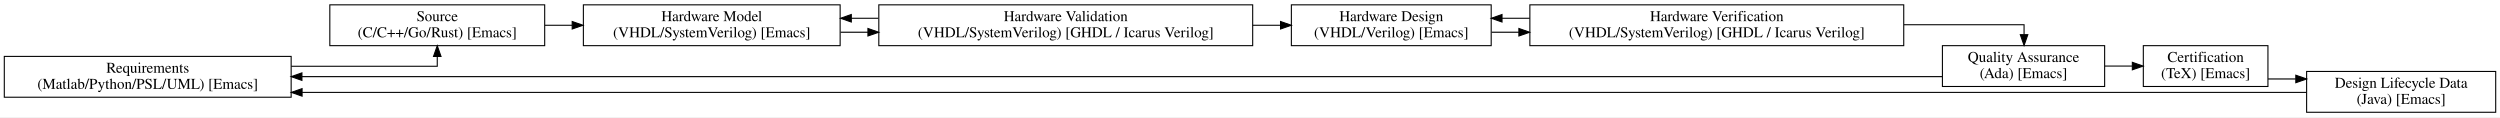
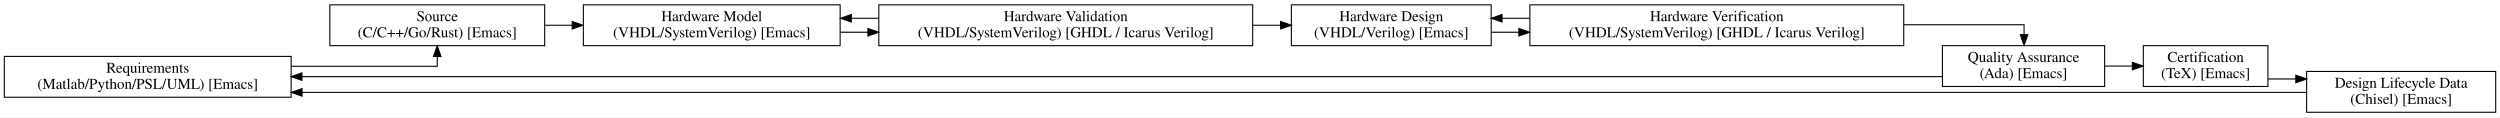
<svg xmlns="http://www.w3.org/2000/svg" width="2327pt" height="109pt" viewBox="0.00 0.00 2327.00 109.00">
  <g id="graph0" class="graph" transform="scale(1 1) rotate(0) translate(4 105)">
    <polygon fill="white" stroke="transparent" points="-4,4 -4,-105 2323,-105 2323,4 -4,4" />
    <g id="node1" class="node">
      <polygon fill="none" stroke="black" points="0,-14.5 0,-52.5 267,-52.5 267,-14.5 0,-14.5" />
      <text text-anchor="middle" x="133.5" y="-37.3" font-family="Times,serif" font-size="14.00">Requirements </text>
      <text text-anchor="middle" x="133.5" y="-22.3" font-family="Times,serif" font-size="14.00">(Matlab/Python/PSL/UML) [Emacs]</text>
    </g>
    <g id="node2" class="node">
      <polygon fill="none" stroke="black" points="303,-62.5 303,-100.5 503,-100.5 503,-62.5 303,-62.5" />
      <text text-anchor="middle" x="403" y="-85.3" font-family="Times,serif" font-size="14.00">Source </text>
      <text text-anchor="middle" x="403" y="-70.3" font-family="Times,serif" font-size="14.00">(C/C++/Go/Rust) [Emacs]</text>
    </g>
    <g id="edge1" class="edge">
      <path fill="none" stroke="black" d="M267.07,-43.33C334.83,-43.33 403,-43.33 403,-43.33 403,-43.33 403,-52.42 403,-52.42" />
      <polygon fill="black" stroke="black" points="399.5,-52.42 403,-62.42 406.5,-52.42 399.5,-52.42" />
    </g>
    <g id="node3" class="node">
      <polygon fill="none" stroke="black" points="539,-62.5 539,-100.5 778,-100.5 778,-62.5 539,-62.5" />
      <text text-anchor="middle" x="658.5" y="-85.3" font-family="Times,serif" font-size="14.00">Hardware Model </text>
      <text text-anchor="middle" x="658.5" y="-70.3" font-family="Times,serif" font-size="14.00">(VHDL/SystemVerilog) [Emacs]</text>
    </g>
    <g id="edge2" class="edge">
      <path fill="none" stroke="black" d="M503.25,-81.5C503.25,-81.5 528.6,-81.5 528.6,-81.5" />
      <polygon fill="black" stroke="black" points="528.6,-85 538.6,-81.5 528.6,-78 528.6,-85" />
    </g>
    <g id="node4" class="node">
      <polygon fill="none" stroke="black" points="814,-62.5 814,-100.5 1162,-100.5 1162,-62.5 814,-62.5" />
      <text text-anchor="middle" x="988" y="-85.3" font-family="Times,serif" font-size="14.00">Hardware Validation </text>
      <text text-anchor="middle" x="988" y="-70.3" font-family="Times,serif" font-size="14.00">(VHDL/SystemVerilog) [GHDL / Icarus Verilog]</text>
    </g>
    <g id="edge3" class="edge">
      <path fill="none" stroke="black" d="M778.39,-75C778.39,-75 803.87,-75 803.87,-75" />
      <polygon fill="black" stroke="black" points="803.87,-78.5 813.87,-75 803.87,-71.5 803.87,-78.5" />
    </g>
    <g id="edge10" class="edge">
      <path fill="none" stroke="black" d="M813.6,-88C813.6,-88 788.39,-88 788.39,-88" />
      <polygon fill="black" stroke="black" points="788.39,-84.5 778.39,-88 788.39,-91.5 788.39,-84.5" />
    </g>
    <g id="node5" class="node">
      <polygon fill="none" stroke="black" points="1198,-62.5 1198,-100.5 1384,-100.5 1384,-62.5 1198,-62.5" />
      <text text-anchor="middle" x="1291" y="-85.3" font-family="Times,serif" font-size="14.00">Hardware Design </text>
      <text text-anchor="middle" x="1291" y="-70.3" font-family="Times,serif" font-size="14.00">(VHDL/Verilog) [Emacs]</text>
    </g>
    <g id="edge4" class="edge">
      <path fill="none" stroke="black" d="M1162.06,-81.5C1162.06,-81.5 1187.92,-81.5 1187.92,-81.5" />
      <polygon fill="black" stroke="black" points="1187.92,-85 1197.92,-81.5 1187.92,-78 1187.92,-85" />
    </g>
    <g id="node6" class="node">
      <polygon fill="none" stroke="black" points="1420,-62.5 1420,-100.5 1768,-100.5 1768,-62.5 1420,-62.5" />
      <text text-anchor="middle" x="1594" y="-85.3" font-family="Times,serif" font-size="14.00">Hardware Verification </text>
      <text text-anchor="middle" x="1594" y="-70.3" font-family="Times,serif" font-size="14.00">(VHDL/SystemVerilog) [GHDL / Icarus Verilog]</text>
    </g>
    <g id="edge5" class="edge">
      <path fill="none" stroke="black" d="M1384.38,-75C1384.38,-75 1409.78,-75 1409.78,-75" />
      <polygon fill="black" stroke="black" points="1409.78,-78.5 1419.78,-75 1409.78,-71.5 1409.78,-78.5" />
    </g>
    <g id="edge11" class="edge">
      <path fill="none" stroke="black" d="M1419.94,-88C1419.94,-88 1394.08,-88 1394.08,-88" />
      <polygon fill="black" stroke="black" points="1394.08,-84.5 1384.08,-88 1394.08,-91.5 1394.08,-84.5" />
    </g>
    <g id="node7" class="node">
      <polygon fill="none" stroke="black" points="1804,-24.5 1804,-62.5 1955,-62.5 1955,-24.5 1804,-24.5" />
      <text text-anchor="middle" x="1879.5" y="-47.3" font-family="Times,serif" font-size="14.00">Quality Assurance </text>
      <text text-anchor="middle" x="1879.5" y="-32.3" font-family="Times,serif" font-size="14.00">(Ada) [Emacs]</text>
    </g>
    <g id="edge6" class="edge">
      <path fill="none" stroke="black" d="M1768.2,-82C1827.91,-82 1880,-82 1880,-82 1880,-82 1880,-72.75 1880,-72.75" />
      <polygon fill="black" stroke="black" points="1883.5,-72.75 1880,-62.75 1876.5,-72.75 1883.5,-72.75" />
    </g>
    <g id="edge12" class="edge">
      <path fill="none" stroke="black" d="M1803.92,-33.67C1803.92,-33.67 277.02,-33.67 277.02,-33.67" />
      <polygon fill="black" stroke="black" points="277.02,-30.17 267.02,-33.67 277.02,-37.17 277.02,-30.17" />
    </g>
    <g id="node8" class="node">
      <polygon fill="none" stroke="black" points="1991,-24.5 1991,-62.5 2107,-62.5 2107,-24.5 1991,-24.5" />
      <text text-anchor="middle" x="2049" y="-47.3" font-family="Times,serif" font-size="14.00">Certification </text>
      <text text-anchor="middle" x="2049" y="-32.3" font-family="Times,serif" font-size="14.00">(TeX) [Emacs]</text>
    </g>
    <g id="edge7" class="edge">
      <path fill="none" stroke="black" d="M1955.33,-43.5C1955.33,-43.5 1980.78,-43.5 1980.78,-43.5" />
      <polygon fill="black" stroke="black" points="1980.78,-47 1990.78,-43.5 1980.78,-40 1980.78,-47" />
    </g>
    <g id="node9" class="node">
      <polygon fill="none" stroke="black" points="2143,-0.5 2143,-38.5 2319,-38.5 2319,-0.5 2143,-0.5" />
      <text text-anchor="middle" x="2231" y="-23.3" font-family="Times,serif" font-size="14.00">Design Lifecycle Data </text>
-       <text text-anchor="middle" x="2231" y="-8.3" font-family="Times,serif" font-size="14.00">(Java) [Emacs]</text>
+       <text text-anchor="middle" x="2231" y="-8.3" font-family="Times,serif" font-size="14.00">(Chisel) [Emacs]</text>
    </g>
    <g id="edge8" class="edge">
      <path fill="none" stroke="black" d="M2107.09,-31.5C2107.09,-31.5 2132.95,-31.5 2132.95,-31.5" />
      <polygon fill="black" stroke="black" points="2132.95,-35 2142.95,-31.5 2132.95,-28 2132.95,-35" />
    </g>
    <g id="edge9" class="edge">
      <path fill="none" stroke="black" d="M2142.88,-19C2142.88,-19 277.17,-19 277.17,-19" />
      <polygon fill="black" stroke="black" points="277.17,-15.5 267.17,-19 277.17,-22.5 277.17,-15.5" />
    </g>
  </g>
</svg>
